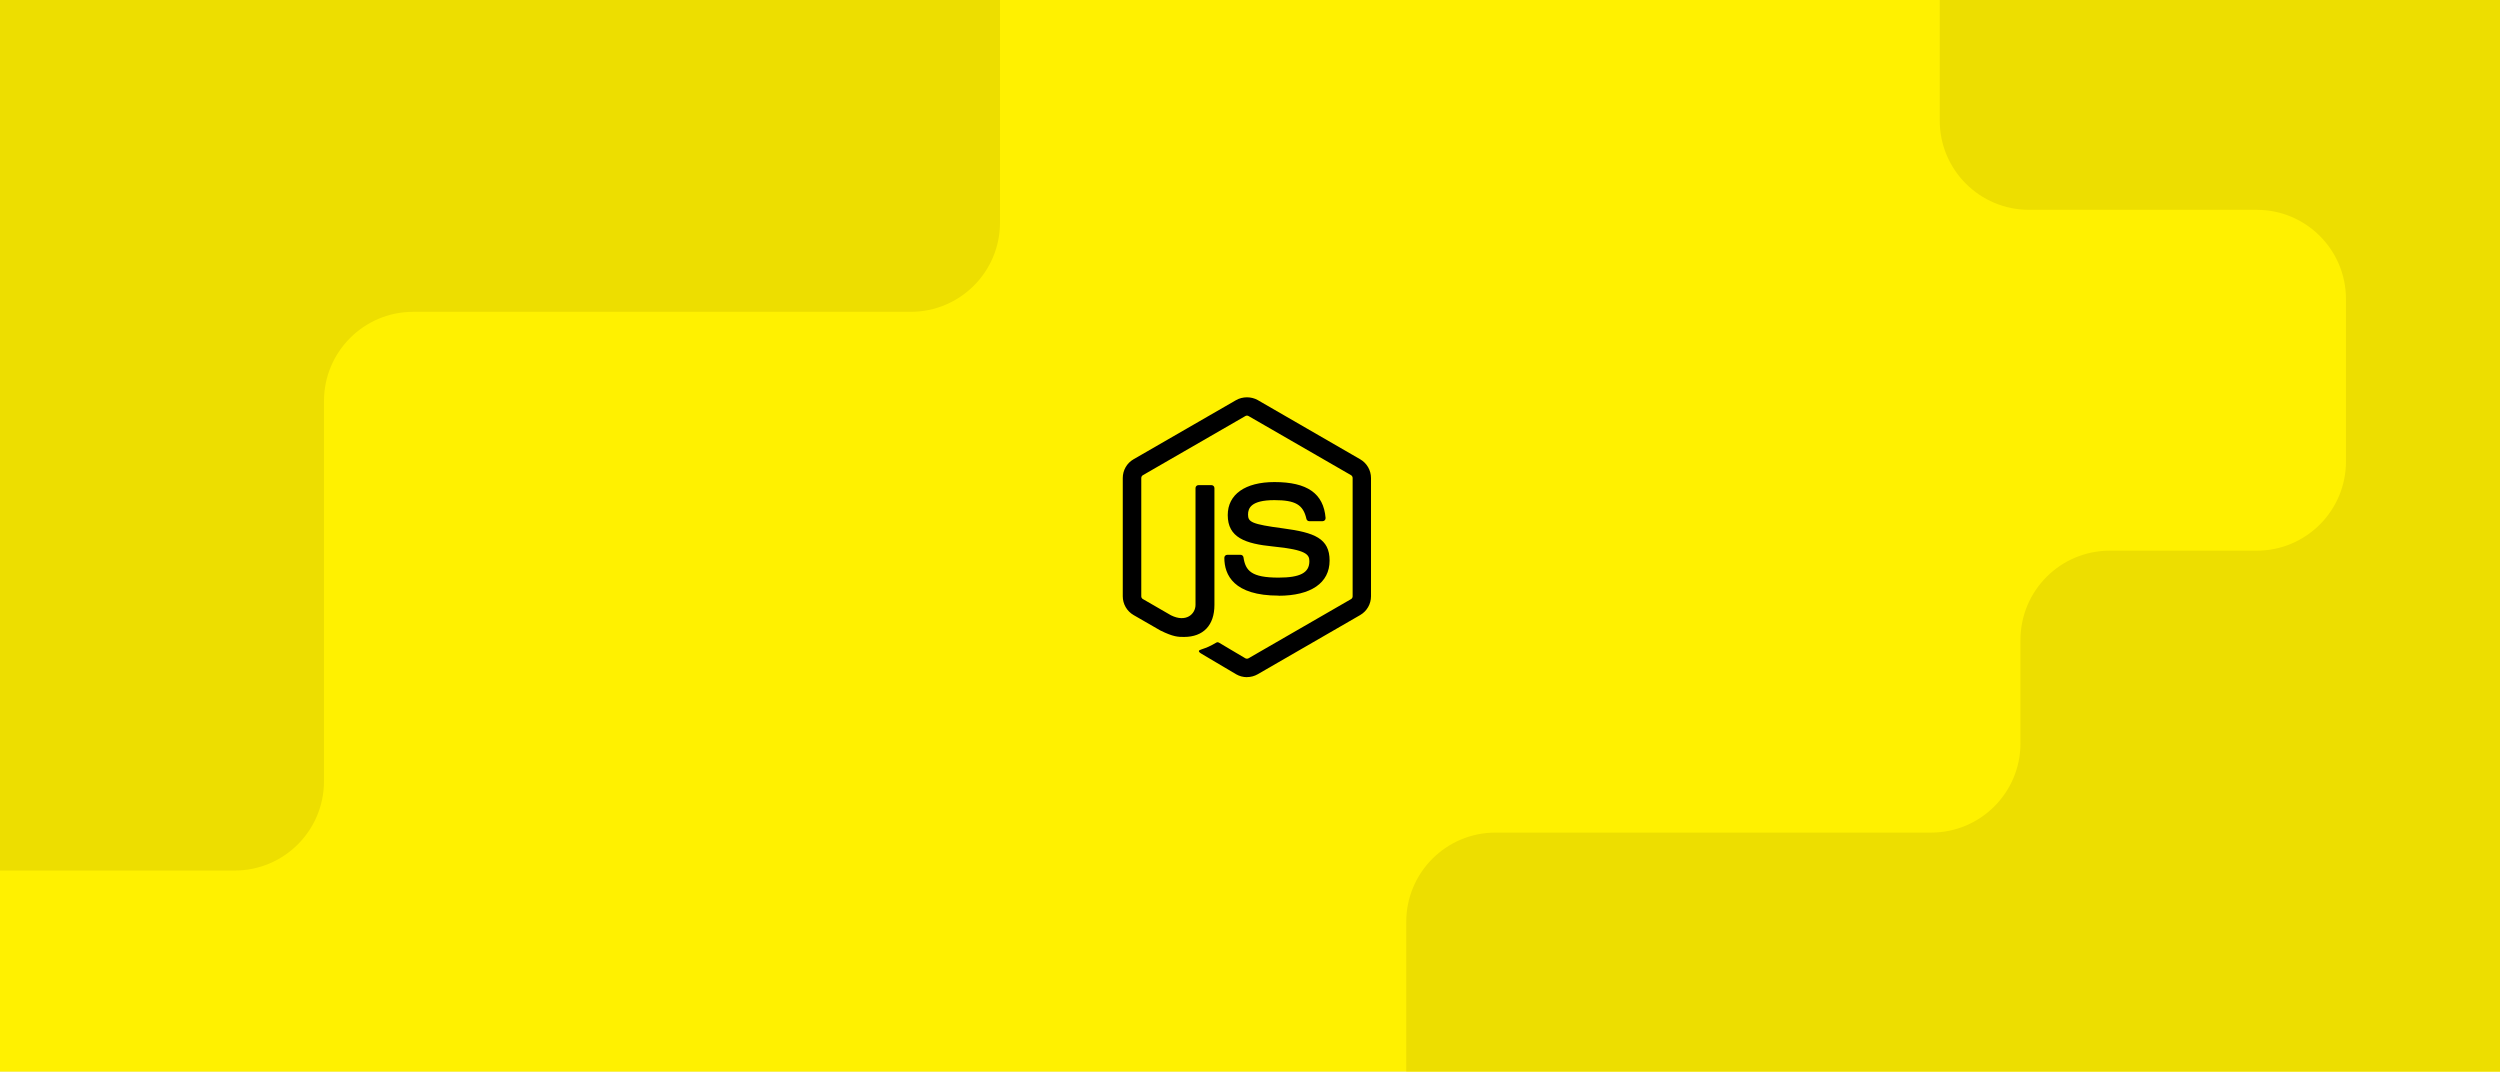
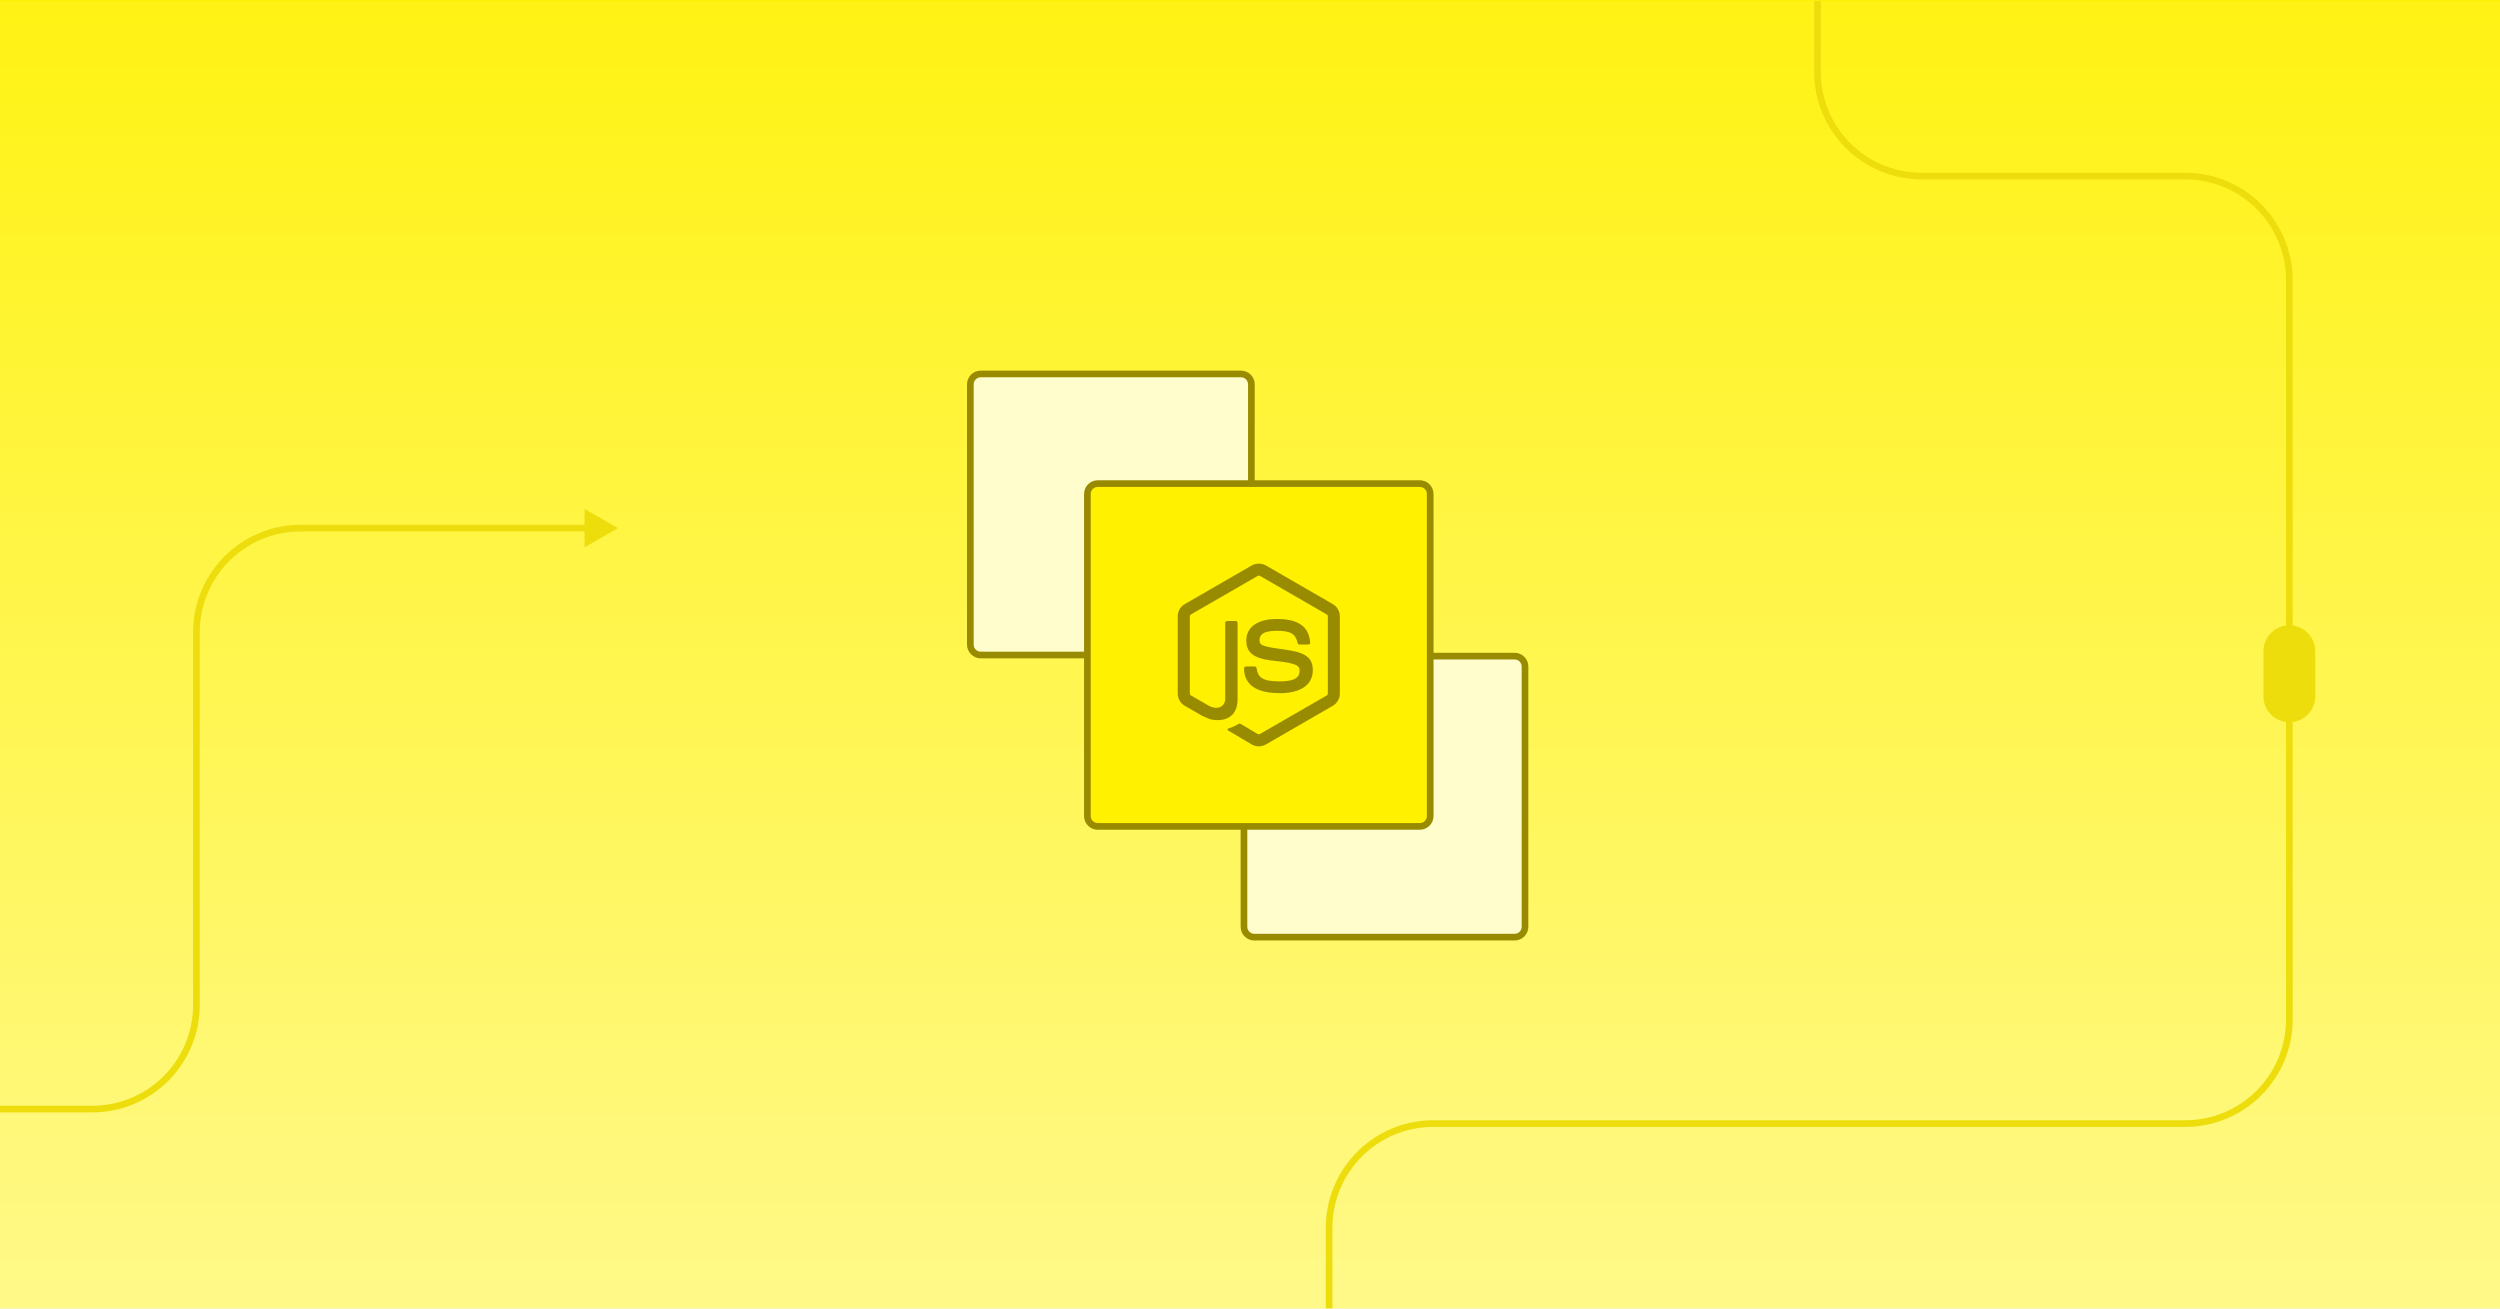
- <svg xmlns="http://www.w3.org/2000/svg" width="560" height="240" fill="none" viewBox="0 0 560 240">
-   <g clip-path="url(#clip0_5005_722)">
-     <rect width="560" height="240" fill="#FFF100" />
-     <g clip-path="url(#clip1_5005_722)">
-       <rect width="560" height="240" fill="#FFF100" />
-       <path fill="#EDDE00" d="M224 49.847L224 -1C224 -12.046 215.046 -21 204 -21L-26 -21C-37.046 -21 -46 -12.046 -46 -1L-46 175C-46 186.046 -37.046 195 -26 195L52.571 195C63.617 195 72.571 186.046 72.571 175L72.571 89.847C72.571 78.801 81.526 69.847 92.571 69.847L204 69.847C215.046 69.847 224 60.893 224 49.847Z" />
-       <path fill="#EDDE00" d="M472.584 123.352L505.5 123.352C516.546 123.352 525.5 114.397 525.5 103.352L525.5 67C525.5 55.954 516.546 47 505.5 47L454.5 47C443.454 47 434.5 38.046 434.5 27L434.5 -34C434.5 -45.046 443.454 -54 454.5 -54L583 -54C594.046 -54 603 -45.046 603 -34L603 241.5C603 252.546 594.046 261.5 583 261.5L335 261.5C323.954 261.5 315 252.546 315 241.5L315 206.5C315 195.454 323.954 186.5 335 186.5L432.584 186.5C443.629 186.5 452.584 177.546 452.584 166.5L452.584 143.352C452.584 132.306 461.538 123.352 472.584 123.352Z" />
+ <svg xmlns="http://www.w3.org/2000/svg" fill="none" height="628" viewBox="0 0 1200 628" width="1200">
+   <linearGradient id="a" gradientUnits="userSpaceOnUse" x1="589" x2="586.026" y1="-32.315" y2="764.571">
+     <stop offset="0" stop-color="#fdef00" />
+     <stop offset=".939" stop-color="#fffaa3" />
+   </linearGradient>
+   <linearGradient id="b" gradientUnits="userSpaceOnUse" x1="587" x2="587" y1="-103.981" y2="767.01">
+     <stop offset="0" stop-color="#fff100" />
+     <stop offset=".939" stop-color="#fffa99" />
+   </linearGradient>
+   <clipPath id="c">
+     <path d="m0 0h1200v628h-1200z" />
+   </clipPath>
+   <clipPath id="d">
+     <path d="m0 .5h1200v630h-1200z" />
+   </clipPath>
+   <g clip-path="url(#c)">
+     <path d="m0 0h1200v628h-1200z" fill="url(#a)" />
+     <g clip-path="url(#d)">
+       <path d="m0 0h1200v630h-1200z" fill="url(#b)" transform="translate(0 .5)" />
+       <path d="m872.389-157.139v191.638c0 27.614 22.386 50 50 50h126.501c27.61 0 50 22.386 50 50v354.824c0 27.614-22.39 50-50 50h-360.912c-27.614 0-50 22.385-50 50v120.077" stroke="#eddd0c" stroke-linejoin="round" stroke-width="3.2" />
+       <g fill="#eddd0c">
+         <path d="m-55.244 533.947c-.884 0-1.6-.716-1.6-1.6 0-.883.716-1.6 1.6-1.6v1.6zm351.845-280.446-16 9.237v-18.475zm-202.312 50h-1.6zm50-50v1.6zm-100 278.846v1.6zm-99.533 0v-1.6h99.533v1.6 1.6h-99.533zm149.533-50h-1.6l-0-178.846h1.6 1.6l0 178.846zm50-228.846v-1.6h137.912v1.6 1.6h-137.912zm-50 50h-1.6c0-28.498 23.102-51.6 51.6-51.6v1.6 1.6c-26.731 0-48.4 21.669-48.4 48.4zm-50 228.846v-1.6c26.731.001 48.4-21.669 48.4-48.4h1.6 1.6c0 28.498-23.102 51.601-51.6 51.6z" />
+         <rect height="43.349" rx="10.837" stroke="#eddd0c" stroke-width="3.2" width="21.675" x="1088.05" y="301.73" />
+       </g>
    </g>
-     <path fill="#000" d="M279.313 151.685C278.474 151.685 277.64 151.465 276.904 151.041L269.236 146.501C268.091 145.86 268.649 145.634 269.027 145.503C270.554 144.969 270.864 144.848 272.494 143.922C272.666 143.824 272.89 143.859 273.065 143.962L278.956 147.458C279.169 147.573 279.471 147.573 279.668 147.458L302.638 134.199C302.851 134.079 302.989 133.831 302.989 133.578V107.073C302.989 106.808 302.851 106.572 302.633 106.44L279.673 93.193C279.46 93.066 279.178 93.066 278.966 93.193L256.009 106.44C255.787 106.567 255.646 106.814 255.646 107.067V133.573C255.646 133.826 255.783 134.067 256.002 134.188L262.292 137.822C265.707 139.529 267.795 137.517 267.795 135.493V109.332C267.795 108.958 268.088 108.671 268.461 108.671H271.371C271.733 108.671 272.032 108.958 272.032 109.332V135.505C272.032 140.058 269.548 142.674 265.23 142.674C263.902 142.674 262.856 142.674 259.935 141.237L253.909 137.764C252.42 136.902 251.5 135.292 251.5 133.573V107.067C251.5 105.342 252.42 103.732 253.909 102.881L276.902 89.617C278.357 88.794 280.289 88.794 281.732 89.617L304.696 102.887C306.179 103.744 307.105 105.348 307.105 107.073V133.578C307.105 135.298 306.179 136.902 304.696 137.764L281.732 151.029C280.996 151.454 280.162 151.673 279.311 151.673" />
-     <path fill="#000" d="M286.409 133.42C276.359 133.42 274.251 128.807 274.251 124.937C274.251 124.569 274.548 124.276 274.917 124.276H277.884C278.211 124.276 278.487 124.515 278.539 124.838C278.987 127.862 280.321 129.386 286.399 129.386C291.24 129.386 293.298 128.293 293.298 125.726C293.298 124.248 292.712 123.15 285.191 122.414C278.901 121.793 275.014 120.407 275.014 115.376C275.014 110.742 278.924 107.982 285.473 107.982C292.827 107.982 296.472 110.535 296.932 116.02C296.949 116.21 296.88 116.394 296.754 116.532C296.627 116.664 296.449 116.745 296.265 116.745H293.281C292.971 116.745 292.7 116.526 292.637 116.227C291.918 113.048 290.182 112.03 285.462 112.03C280.178 112.03 279.562 113.87 279.562 115.25C279.562 116.923 280.287 117.412 287.416 118.355C294.477 119.292 297.829 120.614 297.829 125.576C297.829 130.578 293.655 133.447 286.376 133.447" />
+     <g stroke="#998b00" stroke-miterlimit="10" stroke-width="3.2">
+       <rect fill="#fffdcc" height="134.901" rx="5" width="134.901" x="597.104" y="314.936" />
+       <rect fill="#fffdcc" height="134.901" rx="5" width="134.901" x="465.762" y="179.5" />
+       <rect fill="#fff100" height="164.555" rx="5" width="164.555" x="521.942" y="232.127" />
+     </g>
+     <path d="m604.233 358.261c-1.175 0-2.342-.308-3.372-.901l-10.73-6.353c-1.602-.897-.821-1.213-.292-1.397 2.136-.747 2.57-.916 4.851-2.212.241-.137.554-.088.799.056l8.244 4.892c.298.161.721.161.996 0l32.144-18.554c.298-.168.491-.515.491-.869v-37.091c0-.371-.193-.701-.498-.886l-32.13-18.537c-.298-.177-.692-.177-.989 0l-32.126 18.537c-.31.178-.508.524-.508.878v37.092c0 .354.192.691.499.86l8.802 5.086c4.779 2.388 7.7-.427 7.7-3.259v-36.61c0-.523.41-.925.932-.925h4.073c.506 0 .925.402.925.925v36.626c0 6.372-3.476 10.032-9.519 10.032-1.858 0-3.322 0-7.41-2.01l-8.432-4.86c-2.084-1.207-3.371-3.46-3.371-5.865v-37.092c0-2.414 1.287-4.667 3.371-5.858l32.176-18.562c2.036-1.151 4.739-1.151 6.759 0l32.135 18.57c2.075 1.2 3.371 3.444 3.371 5.858v37.091c0 2.407-1.296 4.651-3.371 5.858l-32.135 18.562c-1.03.595-2.197.902-3.388.902" fill="#998b00" />
+     <path d="m614.162 332.709c-14.064 0-17.014-6.456-17.014-11.871 0-.515.416-.925.932-.925h4.152c.458 0 .844.334.917.786.627 4.232 2.494 6.365 10.999 6.365 6.775 0 9.654-1.53 9.654-5.122 0-2.068-.82-3.605-11.344-4.635-8.802-.869-14.242-2.808-14.242-9.849 0-6.484 5.472-10.347 14.636-10.347 10.291 0 15.392 3.573 16.036 11.249.024.265-.073.523-.249.716-.178.185-.427.298-.685.298h-4.175c-.434 0-.813-.306-.902-.725-1.006-4.448-3.435-5.873-10.04-5.873-7.394 0-8.256 2.575-8.256 4.506 0 2.341 1.014 3.026 10.99 4.345 9.881 1.311 14.572 3.161 14.572 10.105 0 7-5.841 11.015-16.027 11.015" fill="#998b00" />
  </g>
-   <defs>
-     <clipPath id="clip0_5005_722">
-       <rect width="560" height="240" fill="#fff" />
-     </clipPath>
-     <clipPath id="clip1_5005_722">
-       <rect width="560" height="240" fill="#fff" />
-     </clipPath>
-   </defs>
</svg>
